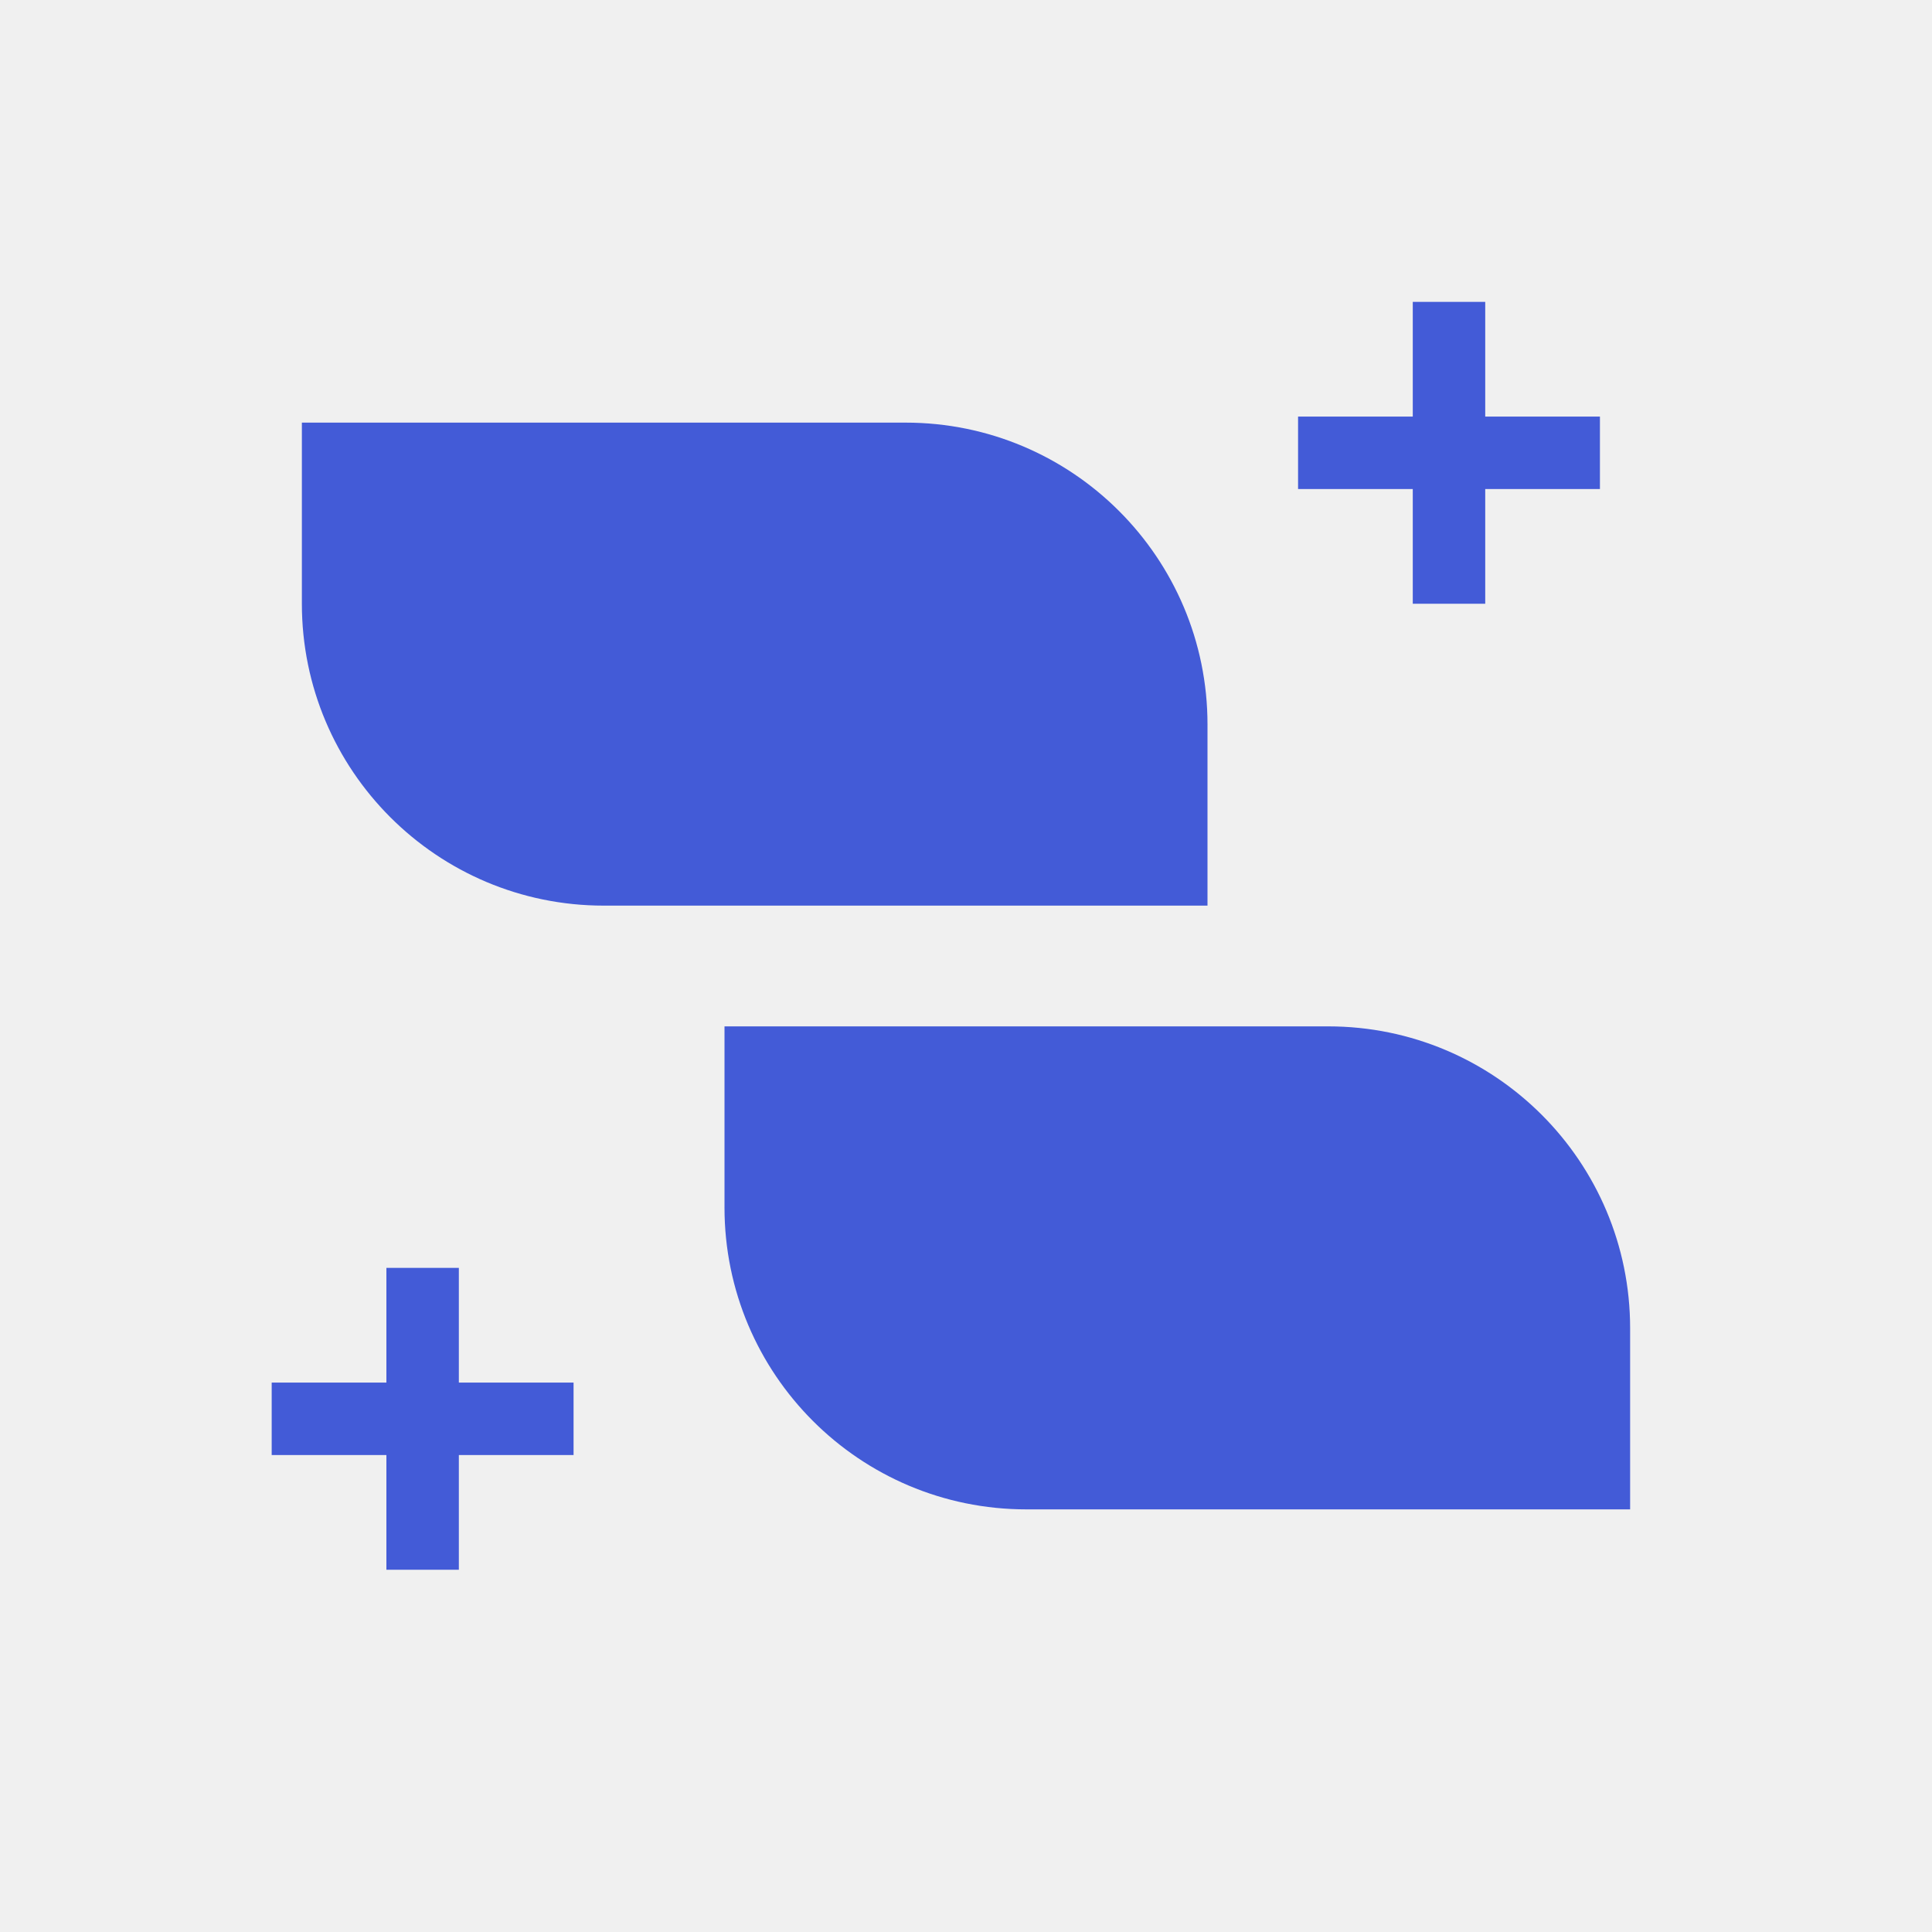
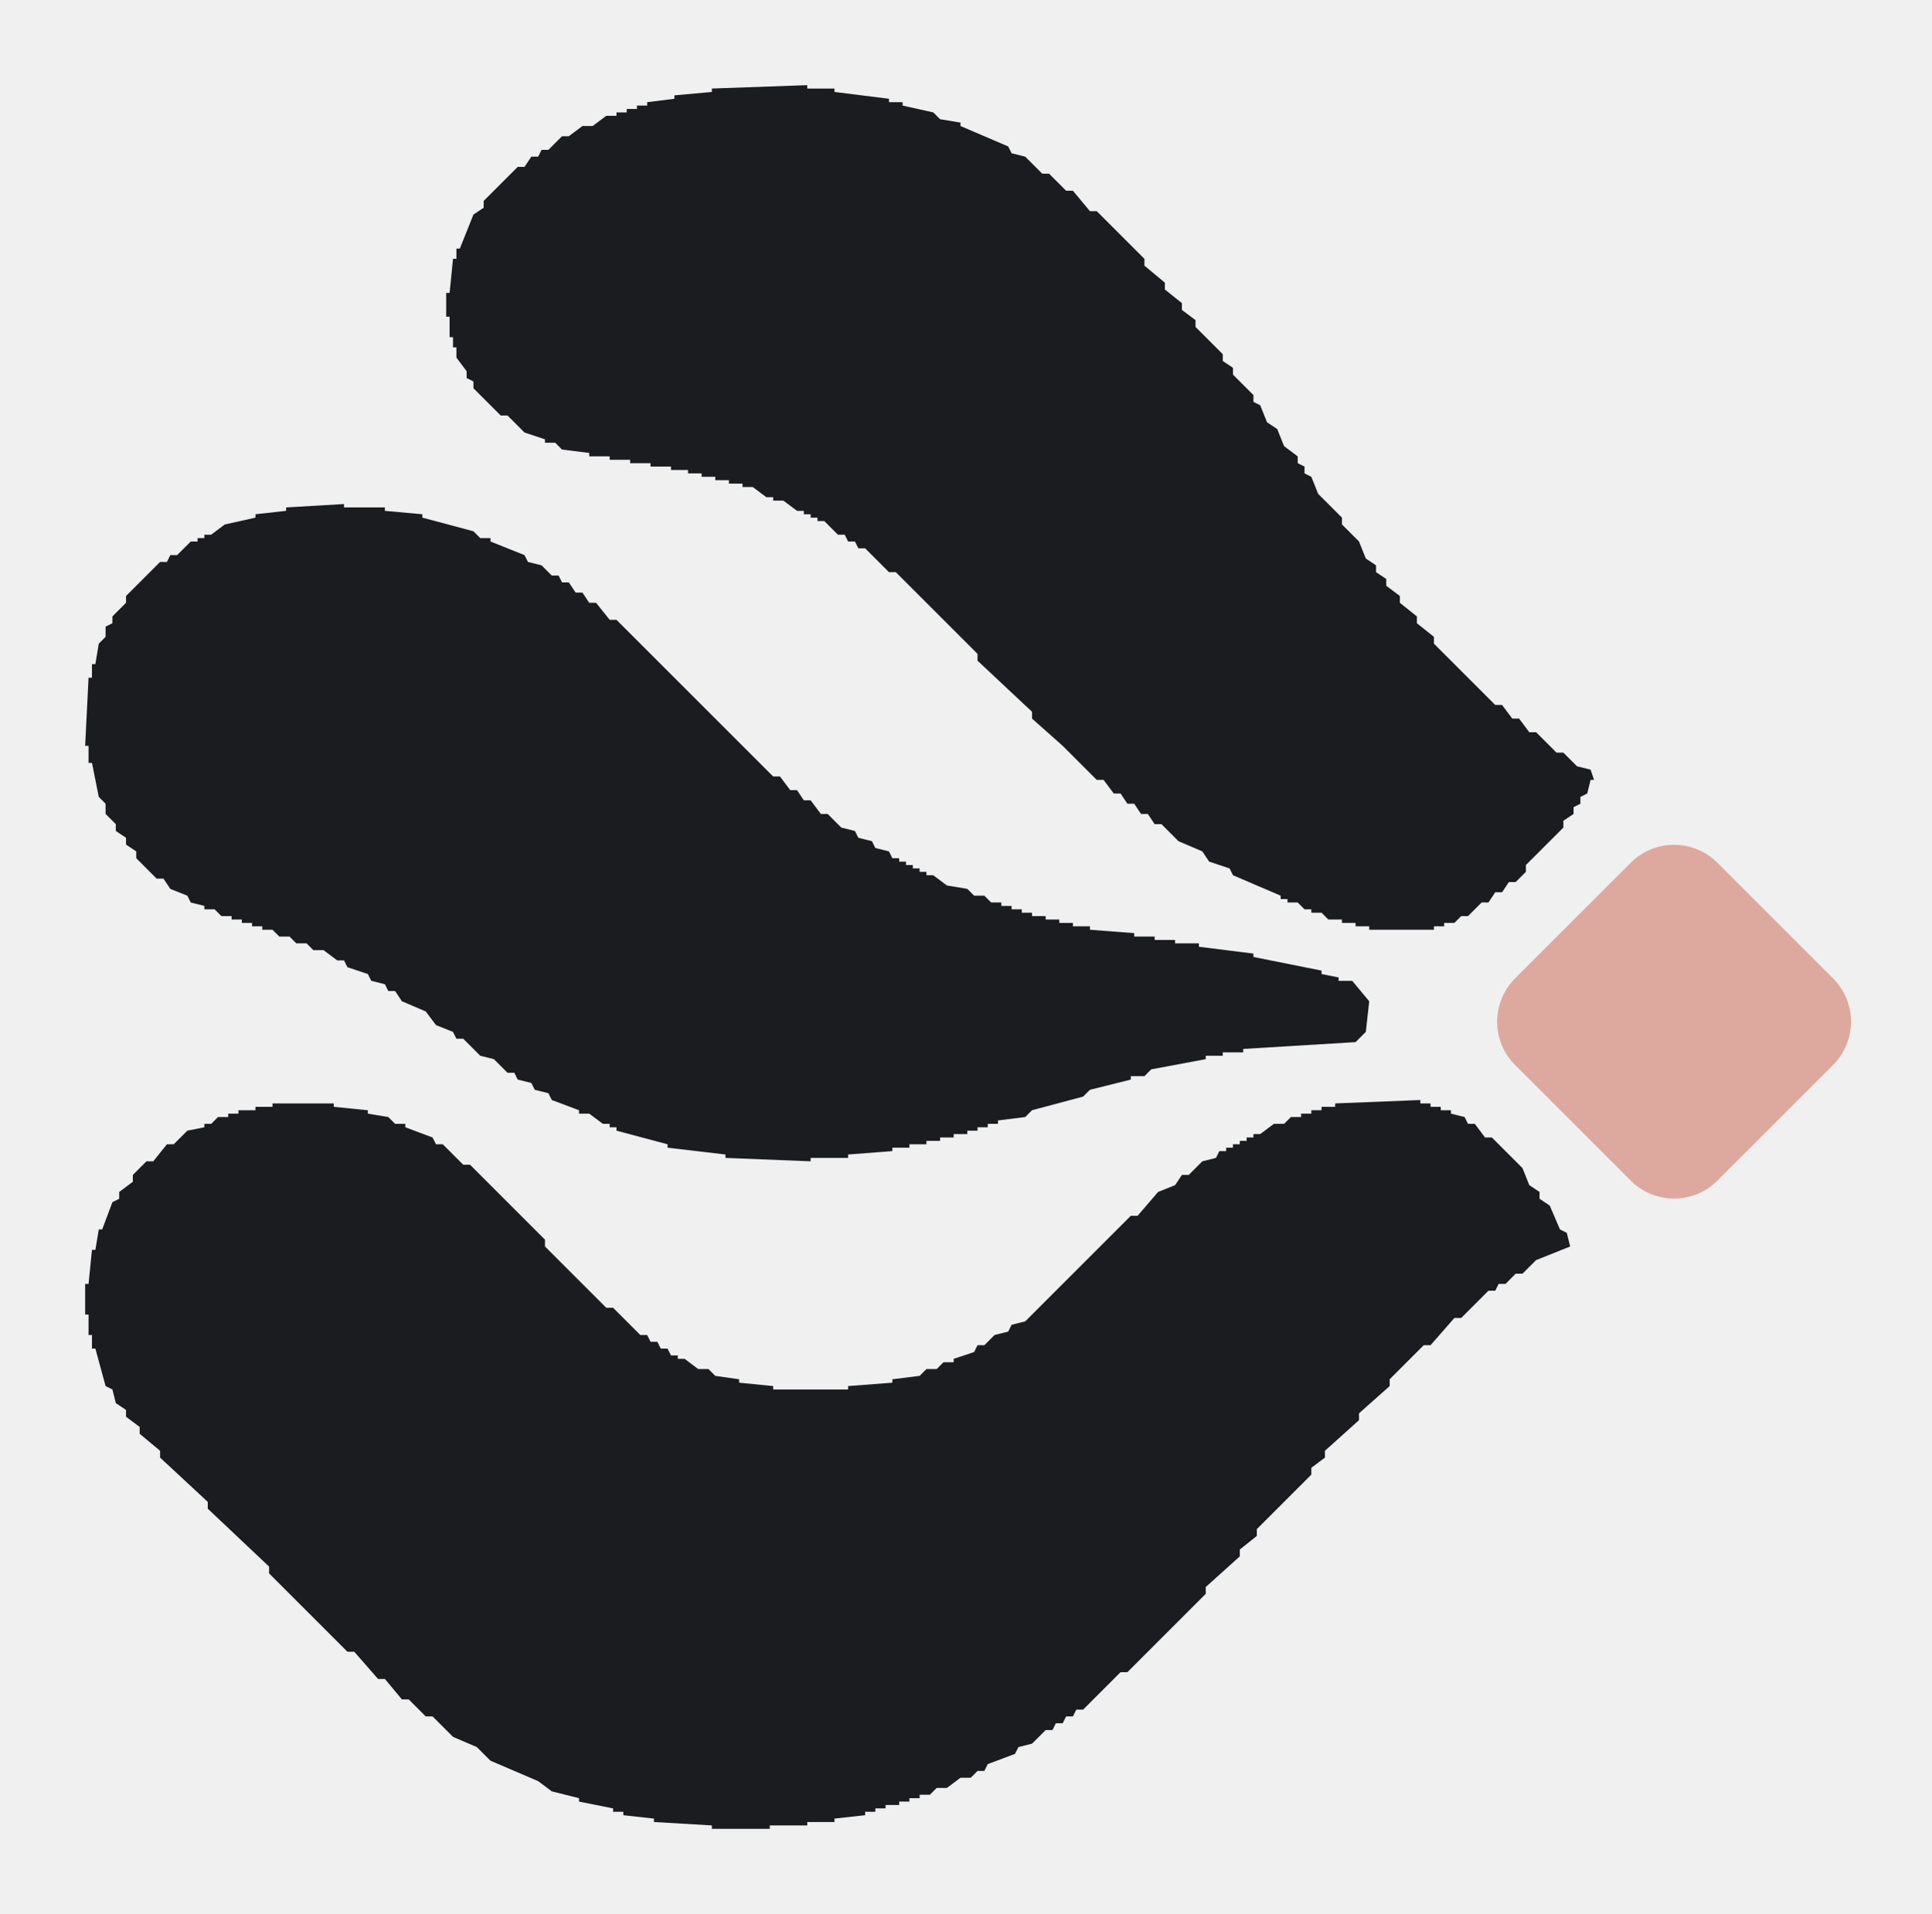
- <svg xmlns="http://www.w3.org/2000/svg" viewBox="0 0 32 32">
-   <path d="M5 7h10a5 5 0 0 1 5 5v3H10a5 5 0 0 1-5-5Z" fill="#435BD7" />
-   <path d="M12 17h10a5 5 0 0 1 5 5v3H17a5 5 0 0 1-5-5Z" fill="#435BD7" />
-   <path d="M24 5v5M21.5 7.5h5M7 21v5M4.5 23.5h5" stroke="#435BD7" stroke-width="1.2" />
+ <svg xmlns="http://www.w3.org/2000/svg" viewBox="0 0 567 562" role="img" aria-labelledby="title">
+   <style>@media(prefers-color-scheme:dark){[fill="#1A1C1F"]{fill:#FFFFFF}}</style>
+   <g id="streams" fill="#1A1C1F" fill-rule="evenodd">
+     <path d="M 158,523 L 144,517 L 140,513 L 133,510 L 127,504 L 125,504 L 120,499 L 118,499 L 113,493 L 111,493 L 104,485 L 102,485 L 79,462 L 79,460 L 61,443 L 61,441 L 47,428 L 47,426 L 41,421 L 41,419 L 37,416 L 37,414 L 34,412 L 33,408 L 31,407 L 28,396 L 27,396 L 27,392 L 26,392 L 26,386 L 25,386 L 25,377 L 26,377 L 27,367 L 28,367 L 29,361 L 30,361 L 33,353 L 35,352 L 35,350 L 39,347 L 39,345 L 43,341 L 45,341 L 49,336 L 51,336 L 55,332 L 60,331 L 60,330 L 62,330 L 64,328 L 67,328 L 67,327 L 70,327 L 70,326 L 75,326 L 75,325 L 80,325 L 80,324 L 98,324 L 98,325 L 108,326 L 108,327 L 114,328 L 116,330 L 119,330 L 119,331 L 127,334 L 128,336 L 130,336 L 136,342 L 138,342 L 160,364 L 160,366 L 178,384 L 180,384 L 188,392 L 190,392 L 191,394 L 193,394 L 194,396 L 196,396 L 197,398 L 199,398 L 199,399 L 201,399 L 205,402 L 208,402 L 210,404 L 217,405 L 217,406 L 227,407 L 227,408 L 249,408 L 249,407 L 262,406 L 262,405 L 270,404 L 272,402 L 275,402 L 277,400 L 280,400 L 280,399 L 286,397 L 287,395 L 289,395 L 292,392 L 296,391 L 297,389 L 301,388 L 332,357 L 334,357 L 340,350 L 345,348 L 347,345 L 349,345 L 353,341 L 357,340 L 358,338 L 360,338 L 360,337 L 362,337 L 362,336 L 364,336 L 364,335 L 366,335 L 366,334 L 368,334 L 368,333 L 370,333 L 374,330 L 377,330 L 379,328 L 382,328 L 382,327 L 385,327 L 385,326 L 388,326 L 388,325 L 392,325 L 392,324 L 417,323 L 417,324 L 420,324 L 420,325 L 423,325 L 423,326 L 426,326 L 426,327 L 430,328 L 431,330 L 433,330 L 436,334 L 438,334 L 447,343 L 449,348 L 452,350 L 452,352 L 455,354 L 458,361 L 460,362 L 461,366 L 451,370 L 447,374 L 445,374 L 442,377 L 440,377 L 439,379 L 437,379 L 429,387 L 427,387 L 420,395 L 418,395 L 408,405 L 408,407 L 399,415 L 399,417 L 389,426 L 389,428 L 385,431 L 385,433 L 369,449 L 369,451 L 364,455 L 364,457 L 354,466 L 354,468 L 331,491 L 329,491 L 318,502 L 316,502 L 315,504 L 313,504 L 312,506 L 310,506 L 309,508 L 307,508 L 303,512 L 299,513 L 298,515 L 290,518 L 289,520 L 287,520 L 285,522 L 282,522 L 278,525 L 275,525 L 273,527 L 270,527 L 270,528 L 267,528 L 267,529 L 264,529 L 264,530 L 260,530 L 260,531 L 257,531 L 257,532 L 254,532 L 254,533 L 245,534 L 245,535 L 237,535 L 237,536 L 226,536 L 226,537 L 209,537 L 209,536 L 192,535 L 192,534 L 183,533 L 183,532 L 180,532 L 180,531 L 170,529 L 170,528 L 162,526 Z" />
+     <path d="M 159,166 L 162,169 L 164,169 L 165,171 L 167,171 L 169,174 L 171,174 L 173,177 L 175,177 L 179,182 L 181,182 L 227,228 L 229,228 L 232,232 L 234,232 L 236,235 L 238,235 L 241,239 L 243,239 L 247,243 L 251,244 L 252,246 L 256,247 L 257,249 L 261,250 L 262,252 L 264,252 L 264,253 L 266,253 L 266,254 L 268,254 L 268,255 L 270,255 L 270,256 L 272,256 L 272,257 L 274,257 L 278,260 L 284,261 L 286,263 L 289,263 L 291,265 L 294,265 L 294,266 L 297,266 L 297,267 L 300,267 L 300,268 L 303,268 L 303,269 L 307,269 L 307,270 L 311,270 L 311,271 L 315,271 L 315,272 L 320,272 L 320,273 L 333,274 L 333,275 L 339,275 L 339,276 L 345,276 L 345,277 L 352,277 L 352,278 L 368,280 L 368,281 L 388,285 L 388,286 L 393,287 L 393,288 L 397,288 L 402,294 L 401,303 L 398,306 L 365,308 L 365,309 L 359,309 L 359,310 L 354,310 L 354,311 L 338,314 L 336,316 L 332,316 L 332,317 L 320,320 L 318,322 L 303,326 L 301,328 L 293,329 L 293,330 L 290,330 L 290,331 L 287,331 L 287,332 L 284,332 L 284,333 L 280,333 L 280,334 L 276,334 L 276,335 L 272,335 L 272,336 L 267,336 L 267,337 L 262,337 L 262,338 L 249,339 L 249,340 L 238,340 L 238,341 L 213,340 L 213,339 L 196,337 L 196,336 L 181,332 L 181,331 L 179,331 L 179,330 L 177,330 L 173,327 L 170,327 L 170,326 L 162,323 L 161,321 L 157,320 L 156,318 L 152,317 L 151,315 L 149,315 L 145,311 L 141,310 L 136,305 L 134,305 L 133,303 L 128,301 L 125,297 L 118,294 L 116,291 L 114,291 L 113,289 L 109,288 L 108,286 L 102,284 L 101,282 L 99,282 L 95,279 L 92,279 L 90,277 L 87,277 L 85,275 L 82,275 L 80,273 L 77,273 L 77,272 L 74,272 L 74,271 L 71,271 L 71,270 L 68,270 L 68,269 L 65,269 L 63,267 L 60,267 L 60,266 L 56,265 L 55,263 L 50,261 L 48,258 L 46,258 L 40,252 L 40,250 L 37,248 L 37,246 L 34,244 L 34,242 L 31,239 L 31,236 L 29,234 L 27,224 L 26,224 L 26,219 L 25,219 L 26,199 L 27,199 L 27,195 L 28,195 L 29,189 L 31,187 L 31,184 L 33,183 L 33,181 L 37,177 L 37,175 L 47,165 L 49,165 L 50,163 L 52,163 L 56,159 L 58,159 L 58,158 L 60,158 L 60,157 L 62,157 L 66,154 L 75,152 L 75,151 L 84,150 L 84,149 L 101,148 L 101,149 L 113,149 L 113,150 L 124,151 L 124,152 L 139,156 L 141,158 L 144,158 L 144,159 L 154,163 L 155,165 Z" />
+     <path d="M 312,219 L 303,211 L 303,209 L 287,194 L 287,192 L 263,168 L 261,168 L 254,161 L 252,161 L 251,159 L 249,159 L 248,157 L 246,157 L 242,153 L 240,153 L 240,152 L 238,152 L 238,151 L 236,151 L 236,150 L 234,150 L 230,147 L 227,147 L 227,146 L 225,146 L 221,143 L 218,143 L 218,142 L 214,142 L 214,141 L 210,141 L 210,140 L 206,140 L 206,139 L 202,139 L 202,138 L 197,138 L 197,137 L 191,137 L 191,136 L 185,136 L 185,135 L 179,135 L 179,134 L 173,134 L 173,133 L 165,132 L 163,130 L 160,130 L 160,129 L 154,127 L 149,122 L 147,122 L 139,114 L 139,112 L 137,111 L 137,109 L 134,105 L 134,102 L 133,102 L 133,99 L 132,99 L 132,93 L 131,93 L 131,86 L 132,86 L 133,76 L 134,76 L 134,73 L 135,73 L 139,63 L 142,61 L 142,59 L 152,49 L 154,49 L 156,46 L 158,46 L 159,44 L 161,44 L 165,40 L 167,40 L 171,37 L 174,37 L 178,34 L 181,34 L 181,33 L 184,33 L 184,32 L 187,32 L 187,31 L 190,31 L 190,30 L 198,29 L 198,28 L 209,27 L 209,26 L 237,25 L 237,26 L 245,26 L 245,27 L 261,29 L 261,30 L 265,30 L 265,31 L 274,33 L 276,35 L 282,36 L 282,37 L 296,43 L 297,45 L 301,46 L 306,51 L 308,51 L 313,56 L 315,56 L 320,62 L 322,62 L 336,76 L 336,78 L 342,83 L 342,85 L 347,89 L 347,91 L 351,94 L 351,96 L 359,104 L 359,106 L 362,108 L 362,110 L 368,116 L 368,118 L 370,119 L 372,124 L 375,126 L 377,131 L 381,134 L 381,136 L 383,137 L 383,139 L 385,140 L 387,145 L 394,152 L 394,154 L 399,159 L 401,164 L 404,166 L 404,168 L 407,170 L 407,172 L 411,175 L 411,177 L 416,181 L 416,183 L 421,187 L 421,189 L 439,207 L 441,207 L 444,211 L 446,211 L 449,215 L 451,215 L 457,221 L 459,221 L 463,225 L 467,226 L 468,229 L 467,229 L 466,233 L 464,234 L 464,236 L 462,237 L 462,239 L 459,241 L 459,243 L 448,254 L 448,256 L 445,259 L 443,259 L 441,262 L 439,262 L 437,265 L 435,265 L 431,269 L 429,269 L 427,271 L 424,271 L 424,272 L 421,272 L 421,273 L 402,273 L 402,272 L 398,272 L 398,271 L 394,271 L 394,270 L 390,270 L 388,268 L 385,268 L 385,267 L 383,267 L 381,265 L 378,265 L 378,264 L 376,264 L 376,263 L 362,257 L 361,255 L 355,253 L 353,250 L 346,247 L 341,242 L 339,242 L 337,239 L 335,239 L 333,236 L 331,236 L 329,233 L 327,233 L 324,229 L 322,229 Z" />
+   </g>
+   <g id="core" fill="#DDA99F" transform="translate(491.5 300) rotate(45)">
+     <rect x="-42" y="-42" width="84" height="84" rx="18" />
+   </g>
</svg>
